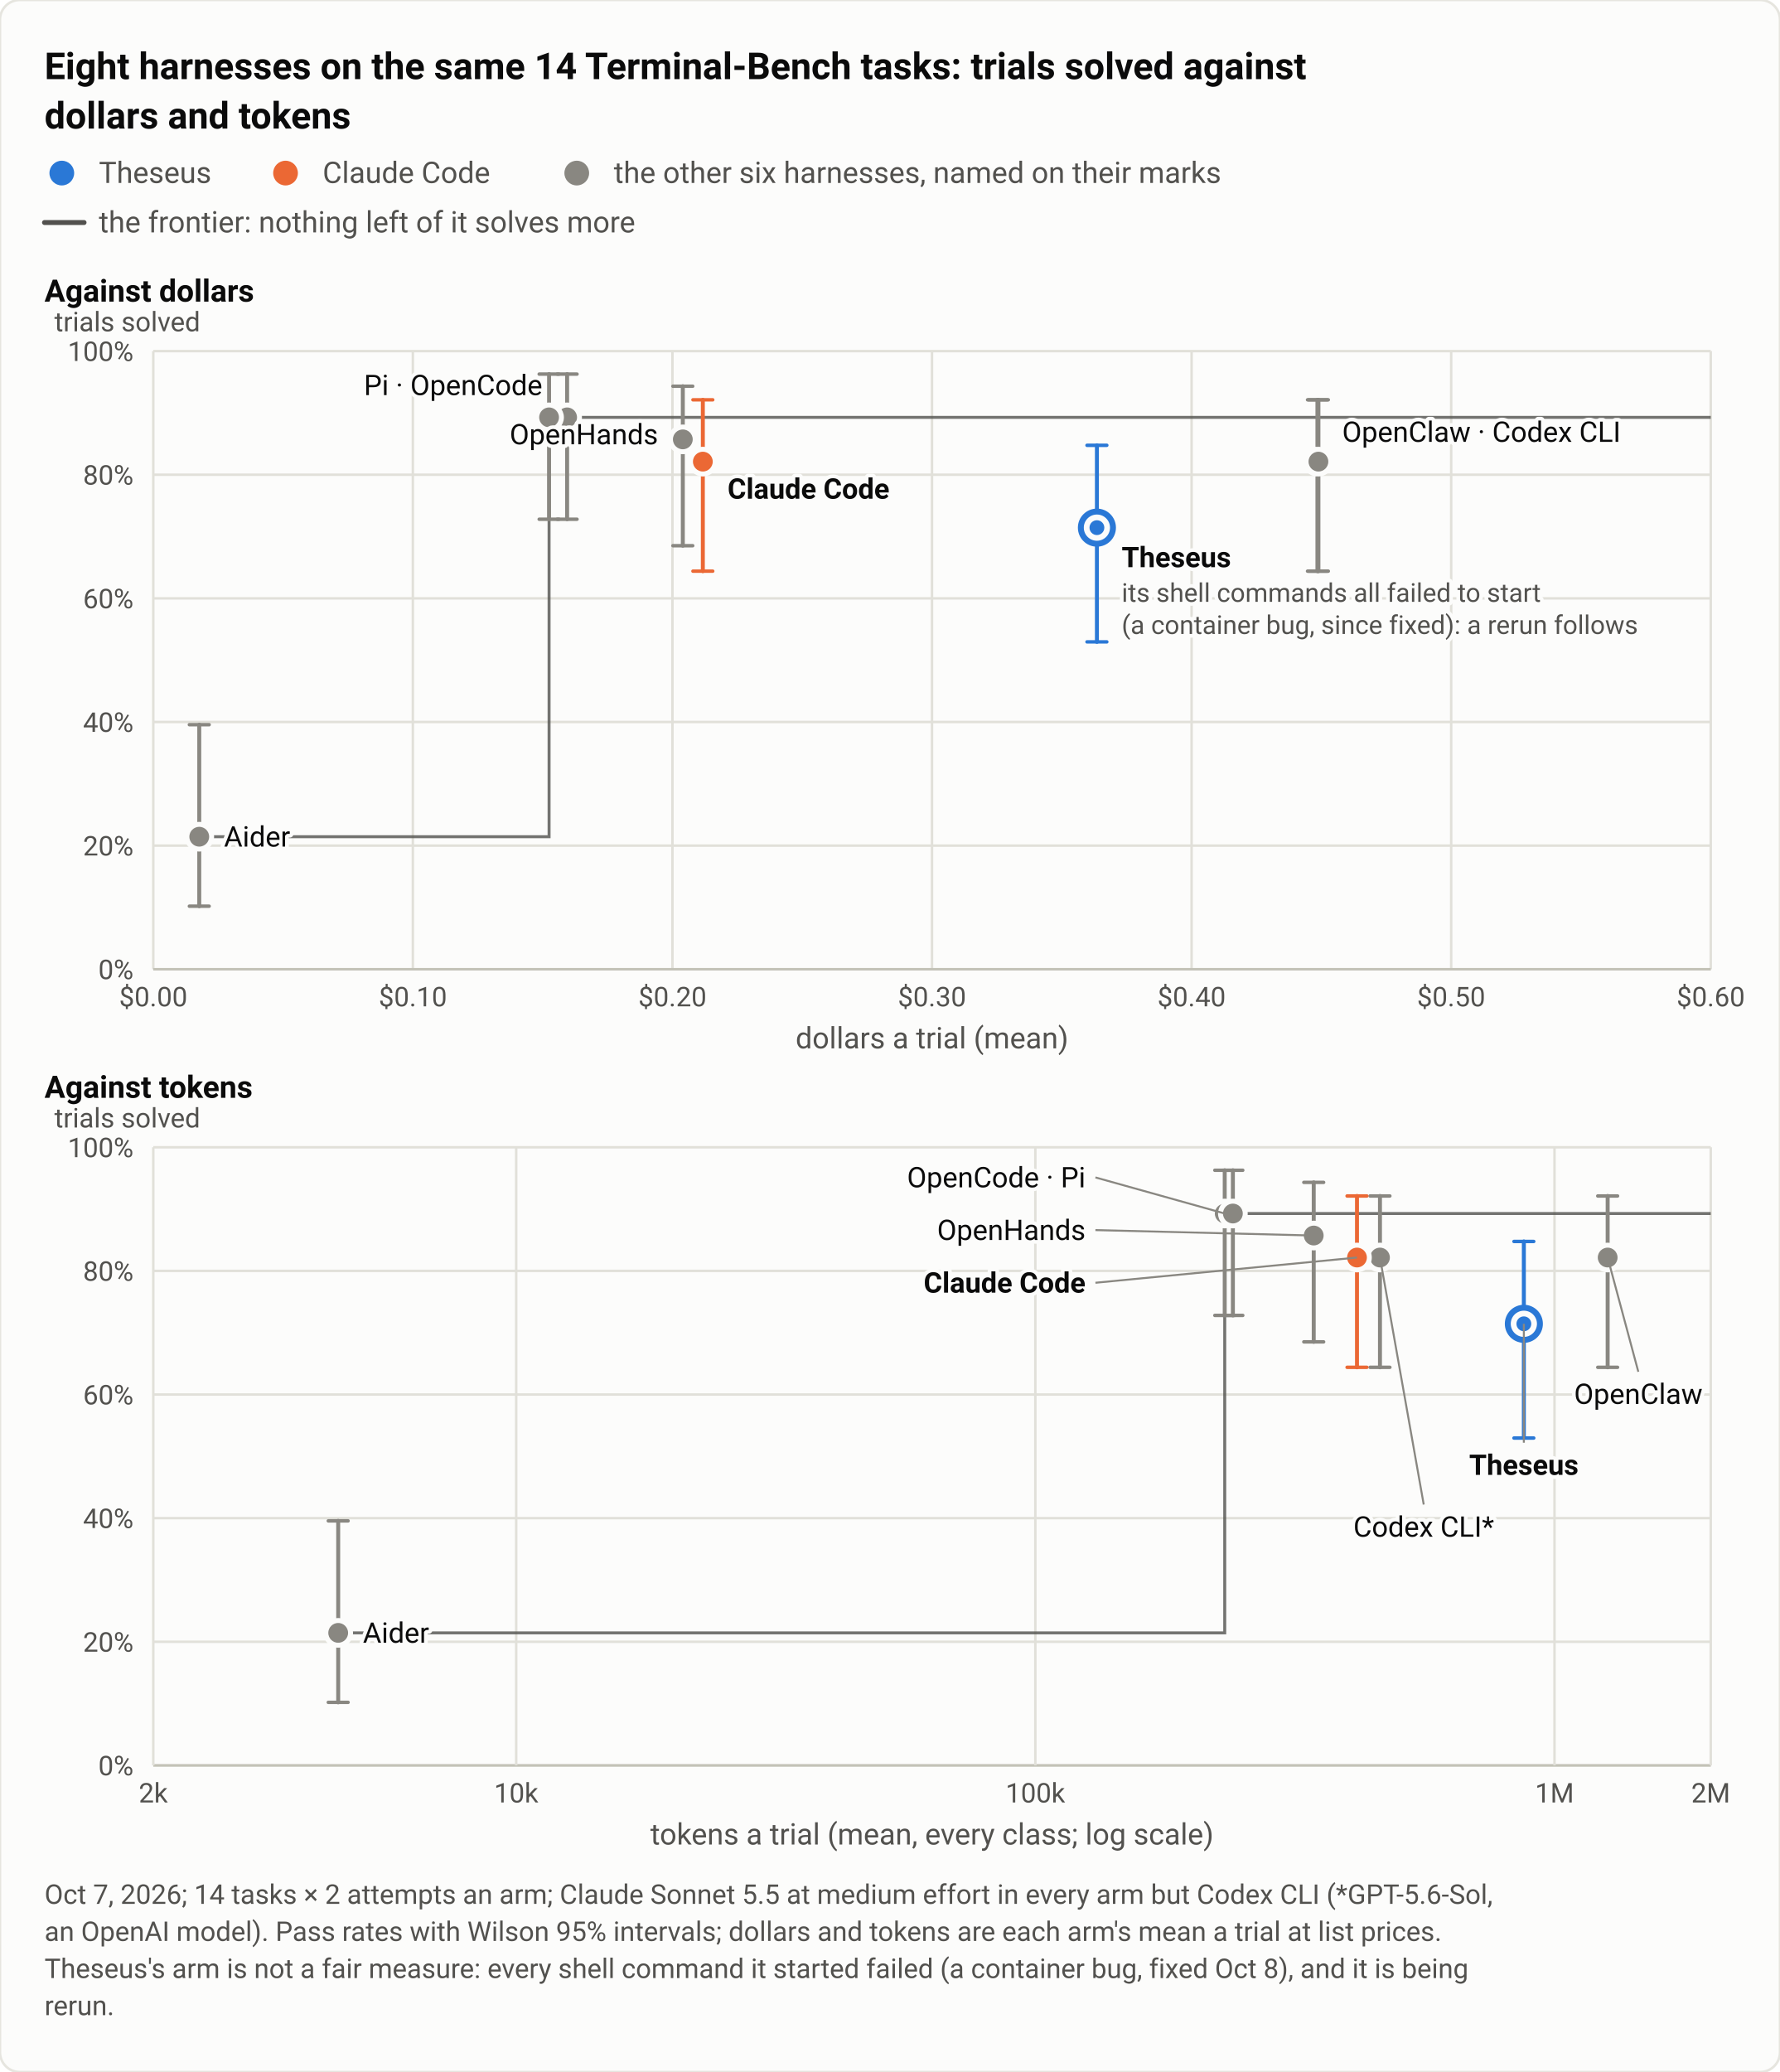
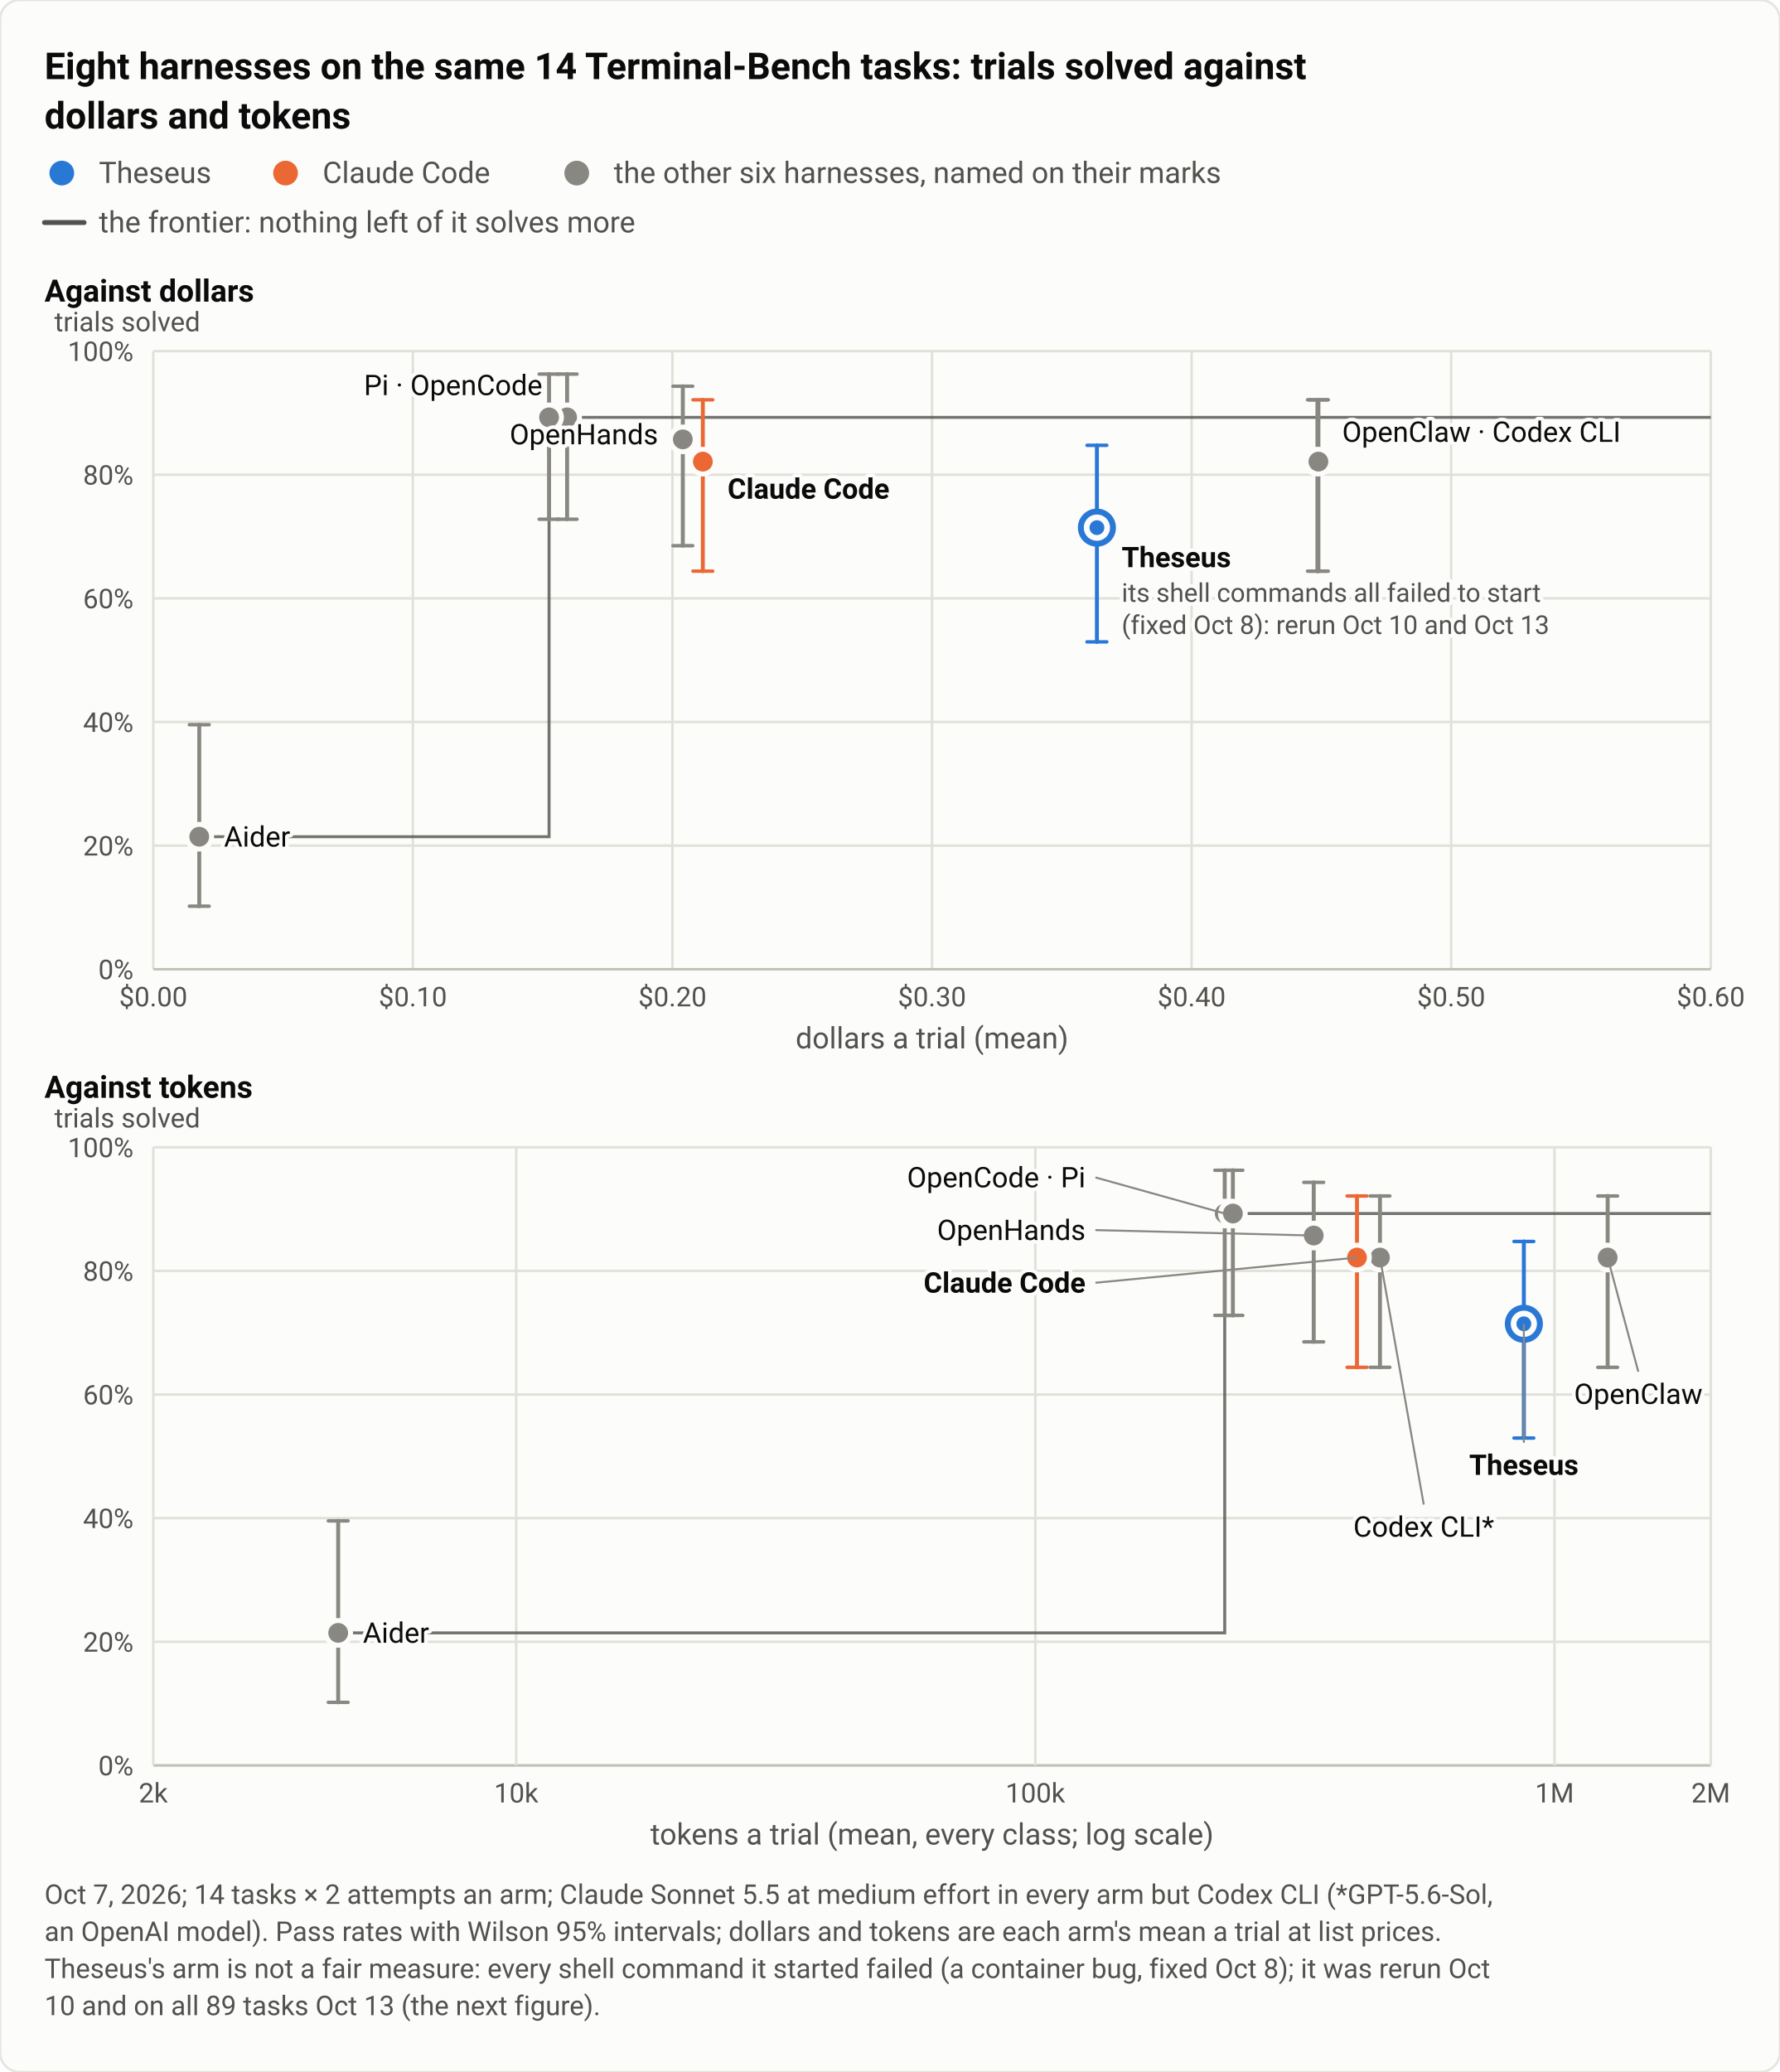
<svg xmlns="http://www.w3.org/2000/svg" width="720" height="838" viewBox="0 0 720 838" role="img" aria-labelledby="t-frontier t-frontier-d" font-family="system-ui, -apple-system, 'Segoe UI', Roboto, Helvetica, Arial, sans-serif">
  <rect width="720" height="838" rx="8" fill="#fcfcfb" stroke="#e6e5df" />
  <text x="18.0" y="32.0" font-size="15" fill="#0b0b0b" font-weight="600">Eight harnesses on the same 14 Terminal-Bench tasks: trials solved against</text>
  <text x="18.0" y="52.0" font-size="15" fill="#0b0b0b" font-weight="600">dollars and tokens</text>
  <circle cx="25.0" cy="70.0" r="5" fill="#2a78d6" />
  <text x="40.0" y="74.0" font-size="12" fill="#52514e">Theseus</text>
  <circle cx="115.5" cy="70.0" r="5" fill="#eb6834" />
  <text x="130.5" y="74.0" font-size="12" fill="#52514e">Claude Code</text>
  <circle cx="233.3" cy="70.0" r="5" fill="#898781" />
  <text x="248.3" y="74.0" font-size="12" fill="#52514e">the other six harnesses, named on their marks</text>
  <line x1="18.0" y1="90.0" x2="34.0" y2="90.0" stroke="#52514e" stroke-width="2" stroke-linecap="round" />
  <text x="40.0" y="94.0" font-size="12" fill="#52514e">the frontier: nothing left of it solves more</text>
  <text x="18.0" y="122.0" font-size="12.5" fill="#0b0b0b" font-weight="600">Against dollars</text>
  <line x1="62.0" y1="392.0" x2="692.0" y2="392.0" stroke="#e1e0d9" stroke-width="1" />
  <text x="54.0" y="396.0" font-size="11" fill="#52514e" text-anchor="end" style="font-variant-numeric: tabular-nums">0%</text>
  <line x1="62.0" y1="342.0" x2="692.0" y2="342.0" stroke="#e1e0d9" stroke-width="1" />
  <text x="54.0" y="346.0" font-size="11" fill="#52514e" text-anchor="end" style="font-variant-numeric: tabular-nums">20%</text>
  <line x1="62.0" y1="292.0" x2="692.0" y2="292.0" stroke="#e1e0d9" stroke-width="1" />
  <text x="54.0" y="296.0" font-size="11" fill="#52514e" text-anchor="end" style="font-variant-numeric: tabular-nums">40%</text>
  <line x1="62.0" y1="242.0" x2="692.0" y2="242.0" stroke="#e1e0d9" stroke-width="1" />
  <text x="54.0" y="246.0" font-size="11" fill="#52514e" text-anchor="end" style="font-variant-numeric: tabular-nums">60%</text>
  <line x1="62.0" y1="192.0" x2="692.0" y2="192.0" stroke="#e1e0d9" stroke-width="1" />
  <text x="54.0" y="196.0" font-size="11" fill="#52514e" text-anchor="end" style="font-variant-numeric: tabular-nums">80%</text>
  <line x1="62.0" y1="142.0" x2="692.0" y2="142.0" stroke="#e1e0d9" stroke-width="1" />
  <text x="54.0" y="146.0" font-size="11" fill="#52514e" text-anchor="end" style="font-variant-numeric: tabular-nums">100%</text>
  <text x="22.0" y="134.0" font-size="11" fill="#52514e">trials solved</text>
  <line x1="62.0" y1="142.0" x2="62.0" y2="392.0" stroke="#e1e0d9" stroke-width="1" />
  <line x1="167.0" y1="142.0" x2="167.0" y2="392.0" stroke="#e1e0d9" stroke-width="1" />
  <line x1="272.0" y1="142.0" x2="272.0" y2="392.0" stroke="#e1e0d9" stroke-width="1" />
  <line x1="377.0" y1="142.0" x2="377.0" y2="392.0" stroke="#e1e0d9" stroke-width="1" />
  <line x1="482.0" y1="142.0" x2="482.0" y2="392.0" stroke="#e1e0d9" stroke-width="1" />
  <line x1="587.0" y1="142.0" x2="587.0" y2="392.0" stroke="#e1e0d9" stroke-width="1" />
  <line x1="692.0" y1="142.0" x2="692.0" y2="392.0" stroke="#e1e0d9" stroke-width="1" />
  <line x1="62.0" y1="392.0" x2="692.0" y2="392.0" stroke="#c3c2b7" stroke-width="1" />
  <text x="62.0" y="407.0" font-size="11" fill="#52514e" text-anchor="middle" style="font-variant-numeric: tabular-nums">$0.00</text>
  <text x="167.0" y="407.0" font-size="11" fill="#52514e" text-anchor="middle" style="font-variant-numeric: tabular-nums">$0.10</text>
  <text x="272.0" y="407.0" font-size="11" fill="#52514e" text-anchor="middle" style="font-variant-numeric: tabular-nums">$0.20</text>
  <text x="377.0" y="407.0" font-size="11" fill="#52514e" text-anchor="middle" style="font-variant-numeric: tabular-nums">$0.30</text>
  <text x="482.0" y="407.0" font-size="11" fill="#52514e" text-anchor="middle" style="font-variant-numeric: tabular-nums">$0.40</text>
  <text x="587.0" y="407.0" font-size="11" fill="#52514e" text-anchor="middle" style="font-variant-numeric: tabular-nums">$0.50</text>
  <text x="692.0" y="407.0" font-size="11" fill="#52514e" text-anchor="middle" style="font-variant-numeric: tabular-nums">$0.60</text>
  <text x="377.0" y="424.0" font-size="12" fill="#52514e" text-anchor="middle">dollars a trial (mean)</text>
  <path d="M80.6,338.4H222.1V168.8H692.0" fill="none" stroke="#52514e" stroke-width="1.2" stroke-opacity="0.8" />
  <g>
    <line x1="229.4" y1="210.0" x2="229.4" y2="151.3" stroke="#898781" stroke-width="1.6" stroke-linecap="round" />
    <line x1="225.4" y1="210.0" x2="233.4" y2="210.0" stroke="#898781" stroke-width="1.4" stroke-linecap="round" />
    <line x1="225.4" y1="151.3" x2="233.4" y2="151.3" stroke="#898781" stroke-width="1.4" stroke-linecap="round" />
    <circle cx="229.4" cy="168.8" r="12" fill="transparent" />
    <circle cx="229.4" cy="168.8" r="5" fill="#898781" stroke="#fcfcfb" stroke-width="2" />
  </g>
  <g>
    <line x1="276.2" y1="220.7" x2="276.2" y2="156.2" stroke="#898781" stroke-width="1.6" stroke-linecap="round" />
    <line x1="272.2" y1="220.7" x2="280.2" y2="220.7" stroke="#898781" stroke-width="1.4" stroke-linecap="round" />
    <line x1="272.2" y1="156.2" x2="280.2" y2="156.2" stroke="#898781" stroke-width="1.4" stroke-linecap="round" />
    <circle cx="276.2" cy="177.7" r="12" fill="transparent" />
    <circle cx="276.2" cy="177.7" r="5" fill="#898781" stroke="#fcfcfb" stroke-width="2" />
  </g>
  <g>
    <line x1="532.9" y1="231.0" x2="532.9" y2="161.7" stroke="#898781" stroke-width="1.6" stroke-linecap="round" />
    <line x1="528.9" y1="231.0" x2="536.9" y2="231.0" stroke="#898781" stroke-width="1.4" stroke-linecap="round" />
    <line x1="528.9" y1="161.7" x2="536.9" y2="161.7" stroke="#898781" stroke-width="1.4" stroke-linecap="round" />
    <circle cx="532.9" cy="186.7" r="12" fill="transparent" />
    <circle cx="532.9" cy="186.7" r="5" fill="#898781" stroke="#fcfcfb" stroke-width="2" />
  </g>
  <g>
    <line x1="533.3" y1="231.0" x2="533.3" y2="161.7" stroke="#898781" stroke-width="1.6" stroke-linecap="round" />
    <line x1="529.3" y1="231.0" x2="537.3" y2="231.0" stroke="#898781" stroke-width="1.4" stroke-linecap="round" />
    <line x1="529.3" y1="161.7" x2="537.3" y2="161.7" stroke="#898781" stroke-width="1.4" stroke-linecap="round" />
    <circle cx="533.3" cy="186.7" r="12" fill="transparent" />
    <circle cx="533.3" cy="186.7" r="5" fill="#898781" stroke="#fcfcfb" stroke-width="2" />
  </g>
  <g>
    <line x1="80.6" y1="366.5" x2="80.6" y2="293.1" stroke="#898781" stroke-width="1.6" stroke-linecap="round" />
    <line x1="76.6" y1="366.5" x2="84.6" y2="366.5" stroke="#898781" stroke-width="1.4" stroke-linecap="round" />
    <line x1="76.6" y1="293.1" x2="84.6" y2="293.1" stroke="#898781" stroke-width="1.4" stroke-linecap="round" />
    <circle cx="80.6" cy="338.4" r="12" fill="transparent" />
    <circle cx="80.6" cy="338.4" r="5" fill="#898781" stroke="#fcfcfb" stroke-width="2" />
  </g>
  <g>
    <line x1="222.1" y1="210.0" x2="222.1" y2="151.3" stroke="#898781" stroke-width="1.6" stroke-linecap="round" />
    <line x1="218.1" y1="210.0" x2="226.1" y2="210.0" stroke="#898781" stroke-width="1.4" stroke-linecap="round" />
    <line x1="218.1" y1="151.3" x2="226.1" y2="151.3" stroke="#898781" stroke-width="1.4" stroke-linecap="round" />
    <circle cx="222.1" cy="168.8" r="12" fill="transparent" />
    <circle cx="222.1" cy="168.8" r="5" fill="#898781" stroke="#fcfcfb" stroke-width="2" />
  </g>
  <g>
    <line x1="284.3" y1="231.0" x2="284.3" y2="161.7" stroke="#eb6834" stroke-width="1.6" stroke-linecap="round" />
    <line x1="280.3" y1="231.0" x2="288.3" y2="231.0" stroke="#eb6834" stroke-width="1.4" stroke-linecap="round" />
    <line x1="280.3" y1="161.7" x2="288.3" y2="161.7" stroke="#eb6834" stroke-width="1.4" stroke-linecap="round" />
    <circle cx="284.3" cy="186.7" r="12" fill="transparent" />
    <circle cx="284.3" cy="186.7" r="5" fill="#eb6834" stroke="#fcfcfb" stroke-width="2" />
  </g>
  <g>
    <line x1="443.7" y1="259.6" x2="443.7" y2="180.1" stroke="#2a78d6" stroke-width="1.6" stroke-linecap="round" />
    <line x1="439.7" y1="259.6" x2="447.7" y2="259.6" stroke="#2a78d6" stroke-width="1.4" stroke-linecap="round" />
    <line x1="439.7" y1="180.1" x2="447.7" y2="180.1" stroke="#2a78d6" stroke-width="1.4" stroke-linecap="round" />
    <circle cx="443.7" cy="213.4" r="12" fill="transparent" />
    <circle cx="443.7" cy="213.4" r="6.5" fill="#fcfcfb" stroke="#2a78d6" stroke-width="2.4" />
    <circle cx="443.7" cy="213.4" r="3" fill="#2a78d6" />
  </g>
  <text x="453.7" y="229.4" font-size="11.5" fill="#0b0b0b" stroke="#fcfcfb" stroke-width="3" stroke-linejoin="round" paint-order="stroke" font-weight="600">Theseus</text>
  <text x="294.3" y="201.7" font-size="11.5" fill="#0b0b0b" stroke="#fcfcfb" stroke-width="3" stroke-linejoin="round" paint-order="stroke" font-weight="600">Claude Code</text>
  <text x="219.4" y="159.8" font-size="11.5" fill="#0b0b0b" stroke="#fcfcfb" stroke-width="3" stroke-linejoin="round" paint-order="stroke" text-anchor="end">Pi · OpenCode</text>
  <text x="266.2" y="179.7" font-size="11.5" fill="#0b0b0b" stroke="#fcfcfb" stroke-width="3" stroke-linejoin="round" paint-order="stroke" text-anchor="end">OpenHands</text>
  <text x="542.9" y="178.7" font-size="11.5" fill="#0b0b0b" stroke="#fcfcfb" stroke-width="3" stroke-linejoin="round" paint-order="stroke">OpenClaw · Codex CLI</text>
  <text x="90.6" y="342.4" font-size="11.5" fill="#0b0b0b" stroke="#fcfcfb" stroke-width="3" stroke-linejoin="round" paint-order="stroke">Aider</text>
  <text x="453.7" y="243.4" font-size="10.5" fill="#52514e" stroke="#fcfcfb" stroke-width="3" stroke-linejoin="round" paint-order="stroke">its shell commands all failed to start</text>
-   <text x="453.7" y="256.4" font-size="10.5" fill="#52514e" stroke="#fcfcfb" stroke-width="3" stroke-linejoin="round" paint-order="stroke">(a container bug, since fixed): a rerun follows</text>
+   <text x="453.7" y="256.4" font-size="10.5" fill="#52514e" stroke="#fcfcfb" stroke-width="3" stroke-linejoin="round" paint-order="stroke">(fixed Oct 8): rerun Oct 10 and Oct 13</text>
  <text x="18.0" y="444.0" font-size="12.5" fill="#0b0b0b" font-weight="600">Against tokens</text>
  <line x1="62.0" y1="714.0" x2="692.0" y2="714.0" stroke="#e1e0d9" stroke-width="1" />
  <text x="54.0" y="718.0" font-size="11" fill="#52514e" text-anchor="end" style="font-variant-numeric: tabular-nums">0%</text>
  <line x1="62.0" y1="664.0" x2="692.0" y2="664.0" stroke="#e1e0d9" stroke-width="1" />
  <text x="54.0" y="668.0" font-size="11" fill="#52514e" text-anchor="end" style="font-variant-numeric: tabular-nums">20%</text>
  <line x1="62.0" y1="614.0" x2="692.0" y2="614.0" stroke="#e1e0d9" stroke-width="1" />
  <text x="54.0" y="618.0" font-size="11" fill="#52514e" text-anchor="end" style="font-variant-numeric: tabular-nums">40%</text>
  <line x1="62.0" y1="564.0" x2="692.0" y2="564.0" stroke="#e1e0d9" stroke-width="1" />
  <text x="54.0" y="568.0" font-size="11" fill="#52514e" text-anchor="end" style="font-variant-numeric: tabular-nums">60%</text>
  <line x1="62.0" y1="514.0" x2="692.0" y2="514.0" stroke="#e1e0d9" stroke-width="1" />
  <text x="54.0" y="518.0" font-size="11" fill="#52514e" text-anchor="end" style="font-variant-numeric: tabular-nums">80%</text>
  <line x1="62.0" y1="464.0" x2="692.0" y2="464.0" stroke="#e1e0d9" stroke-width="1" />
  <text x="54.0" y="468.0" font-size="11" fill="#52514e" text-anchor="end" style="font-variant-numeric: tabular-nums">100%</text>
  <text x="22.0" y="456.0" font-size="11" fill="#52514e">trials solved</text>
  <line x1="62.0" y1="714.0" x2="692.0" y2="714.0" stroke="#c3c2b7" stroke-width="1" />
  <line x1="62.0" y1="464.0" x2="62.0" y2="714.0" stroke="#e1e0d9" stroke-width="1" />
  <text x="62.0" y="729.0" font-size="11" fill="#52514e" text-anchor="middle" style="font-variant-numeric: tabular-nums">2k</text>
  <line x1="208.8" y1="464.0" x2="208.8" y2="714.0" stroke="#e1e0d9" stroke-width="1" />
  <text x="208.8" y="729.0" font-size="11" fill="#52514e" text-anchor="middle" style="font-variant-numeric: tabular-nums">10k</text>
  <line x1="418.8" y1="464.0" x2="418.8" y2="714.0" stroke="#e1e0d9" stroke-width="1" />
  <text x="418.8" y="729.0" font-size="11" fill="#52514e" text-anchor="middle" style="font-variant-numeric: tabular-nums">100k</text>
  <line x1="628.8" y1="464.0" x2="628.8" y2="714.0" stroke="#e1e0d9" stroke-width="1" />
  <text x="628.8" y="729.0" font-size="11" fill="#52514e" text-anchor="middle" style="font-variant-numeric: tabular-nums">1M</text>
  <line x1="692.0" y1="464.0" x2="692.0" y2="714.0" stroke="#e1e0d9" stroke-width="1" />
  <text x="692.0" y="729.0" font-size="11" fill="#52514e" text-anchor="middle" style="font-variant-numeric: tabular-nums">2M</text>
  <text x="377.0" y="746.0" font-size="12" fill="#52514e" text-anchor="middle">tokens a trial (mean, every class; log scale)</text>
  <path d="M136.8,660.4H495.4V490.8H692.0" fill="none" stroke="#52514e" stroke-width="1.2" stroke-opacity="0.8" />
  <g>
    <line x1="495.4" y1="532.0" x2="495.4" y2="473.3" stroke="#898781" stroke-width="1.6" stroke-linecap="round" />
    <line x1="491.4" y1="532.0" x2="499.4" y2="532.0" stroke="#898781" stroke-width="1.4" stroke-linecap="round" />
    <line x1="491.4" y1="473.3" x2="499.4" y2="473.3" stroke="#898781" stroke-width="1.4" stroke-linecap="round" />
    <circle cx="495.4" cy="490.8" r="12" fill="transparent" />
    <circle cx="495.4" cy="490.8" r="5" fill="#898781" stroke="#fcfcfb" stroke-width="2" />
  </g>
  <g>
    <line x1="531.4" y1="542.7" x2="531.4" y2="478.2" stroke="#898781" stroke-width="1.6" stroke-linecap="round" />
    <line x1="527.4" y1="542.7" x2="535.4" y2="542.7" stroke="#898781" stroke-width="1.4" stroke-linecap="round" />
    <line x1="527.4" y1="478.2" x2="535.4" y2="478.2" stroke="#898781" stroke-width="1.4" stroke-linecap="round" />
    <circle cx="531.4" cy="499.7" r="12" fill="transparent" />
    <circle cx="531.4" cy="499.7" r="5" fill="#898781" stroke="#fcfcfb" stroke-width="2" />
  </g>
  <g>
    <line x1="650.3" y1="553.0" x2="650.3" y2="483.7" stroke="#898781" stroke-width="1.6" stroke-linecap="round" />
    <line x1="646.3" y1="553.0" x2="654.3" y2="553.0" stroke="#898781" stroke-width="1.4" stroke-linecap="round" />
    <line x1="646.3" y1="483.7" x2="654.3" y2="483.7" stroke="#898781" stroke-width="1.4" stroke-linecap="round" />
    <circle cx="650.3" cy="508.6" r="12" fill="transparent" />
    <circle cx="650.3" cy="508.6" r="5" fill="#898781" stroke="#fcfcfb" stroke-width="2" />
  </g>
  <g>
    <line x1="558.2" y1="553.0" x2="558.2" y2="483.7" stroke="#898781" stroke-width="1.6" stroke-linecap="round" />
    <line x1="554.2" y1="553.0" x2="562.2" y2="553.0" stroke="#898781" stroke-width="1.4" stroke-linecap="round" />
    <line x1="554.2" y1="483.7" x2="562.2" y2="483.7" stroke="#898781" stroke-width="1.4" stroke-linecap="round" />
    <circle cx="558.2" cy="508.6" r="12" fill="transparent" />
    <circle cx="558.2" cy="508.6" r="5" fill="#898781" stroke="#fcfcfb" stroke-width="2" />
  </g>
  <g>
    <line x1="136.8" y1="688.5" x2="136.8" y2="615.1" stroke="#898781" stroke-width="1.6" stroke-linecap="round" />
    <line x1="132.8" y1="688.5" x2="140.8" y2="688.5" stroke="#898781" stroke-width="1.4" stroke-linecap="round" />
    <line x1="132.8" y1="615.1" x2="140.8" y2="615.1" stroke="#898781" stroke-width="1.4" stroke-linecap="round" />
    <circle cx="136.8" cy="660.4" r="12" fill="transparent" />
    <circle cx="136.8" cy="660.4" r="5" fill="#898781" stroke="#fcfcfb" stroke-width="2" />
  </g>
  <g>
    <line x1="498.7" y1="532.0" x2="498.7" y2="473.3" stroke="#898781" stroke-width="1.6" stroke-linecap="round" />
    <line x1="494.7" y1="532.0" x2="502.7" y2="532.0" stroke="#898781" stroke-width="1.4" stroke-linecap="round" />
    <line x1="494.7" y1="473.3" x2="502.7" y2="473.3" stroke="#898781" stroke-width="1.4" stroke-linecap="round" />
    <circle cx="498.7" cy="490.8" r="12" fill="transparent" />
    <circle cx="498.7" cy="490.8" r="5" fill="#898781" stroke="#fcfcfb" stroke-width="2" />
  </g>
  <g>
    <line x1="548.9" y1="553.0" x2="548.9" y2="483.7" stroke="#eb6834" stroke-width="1.6" stroke-linecap="round" />
    <line x1="544.9" y1="553.0" x2="552.9" y2="553.0" stroke="#eb6834" stroke-width="1.4" stroke-linecap="round" />
    <line x1="544.9" y1="483.7" x2="552.9" y2="483.7" stroke="#eb6834" stroke-width="1.4" stroke-linecap="round" />
    <circle cx="548.9" cy="508.6" r="12" fill="transparent" />
    <circle cx="548.9" cy="508.6" r="5" fill="#eb6834" stroke="#fcfcfb" stroke-width="2" />
  </g>
  <g>
    <line x1="616.4" y1="581.6" x2="616.4" y2="502.1" stroke="#2a78d6" stroke-width="1.6" stroke-linecap="round" />
    <line x1="612.4" y1="581.6" x2="620.4" y2="581.6" stroke="#2a78d6" stroke-width="1.4" stroke-linecap="round" />
    <line x1="612.4" y1="502.1" x2="620.4" y2="502.1" stroke="#2a78d6" stroke-width="1.4" stroke-linecap="round" />
    <circle cx="616.4" cy="535.4" r="12" fill="transparent" />
    <circle cx="616.4" cy="535.4" r="6.5" fill="#fcfcfb" stroke="#2a78d6" stroke-width="2.4" />
    <circle cx="616.4" cy="535.4" r="3" fill="#2a78d6" />
  </g>
  <line x1="616.4" y1="583.5" x2="616.4" y2="535.4" stroke="#898781" stroke-width="0.8" />
  <text x="616.4" y="596.5" font-size="11.5" fill="#0b0b0b" stroke="#fcfcfb" stroke-width="3" stroke-linejoin="round" paint-order="stroke" text-anchor="middle" font-weight="600">Theseus</text>
  <line x1="443.1" y1="518.8" x2="548.9" y2="508.6" stroke="#898781" stroke-width="0.8" />
  <text x="439.1" y="522.8" font-size="11.5" fill="#0b0b0b" stroke="#fcfcfb" stroke-width="3" stroke-linejoin="round" paint-order="stroke" text-anchor="end" font-weight="600">Claude Code</text>
  <line x1="443.1" y1="476.2" x2="495.4" y2="490.8" stroke="#898781" stroke-width="0.8" />
  <text x="439.1" y="480.2" font-size="11.5" fill="#0b0b0b" stroke="#fcfcfb" stroke-width="3" stroke-linejoin="round" paint-order="stroke" text-anchor="end">OpenCode · Pi</text>
  <line x1="443.1" y1="497.5" x2="531.4" y2="499.7" stroke="#898781" stroke-width="0.8" />
  <text x="439.1" y="501.5" font-size="11.5" fill="#0b0b0b" stroke="#fcfcfb" stroke-width="3" stroke-linejoin="round" paint-order="stroke" text-anchor="end">OpenHands</text>
  <line x1="662.7" y1="554.8" x2="650.3" y2="508.6" stroke="#898781" stroke-width="0.8" />
  <text x="662.7" y="567.8" font-size="11.5" fill="#0b0b0b" stroke="#fcfcfb" stroke-width="3" stroke-linejoin="round" paint-order="stroke" text-anchor="middle">OpenClaw</text>
  <line x1="575.9" y1="608.5" x2="558.2" y2="508.6" stroke="#898781" stroke-width="0.8" />
  <text x="575.9" y="621.5" font-size="11.5" fill="#0b0b0b" stroke="#fcfcfb" stroke-width="3" stroke-linejoin="round" paint-order="stroke" text-anchor="middle">Codex CLI*</text>
  <text x="146.8" y="664.4" font-size="11.5" fill="#0b0b0b" stroke="#fcfcfb" stroke-width="3" stroke-linejoin="round" paint-order="stroke">Aider</text>
  <text x="18.0" y="770.0" font-size="11" fill="#52514e">Oct 7, 2026; 14 tasks × 2 attempts an arm; Claude Sonnet 5.5 at medium effort in every arm but Codex CLI (*GPT-5.6-Sol,</text>
  <text x="18.0" y="785.0" font-size="11" fill="#52514e">an OpenAI model). Pass rates with Wilson 95% intervals; dollars and tokens are each arm's mean a trial at list prices.</text>
-   <text x="18.0" y="800.0" font-size="11" fill="#52514e">Theseus's arm is not a fair measure: every shell command it started failed (a container bug, fixed Oct 8), and it is being</text>
-   <text x="18.0" y="815.0" font-size="11" fill="#52514e">rerun.</text>
+   <text x="18.0" y="800.0" font-size="11" fill="#52514e">Theseus's arm is not a fair measure: every shell command it started failed (a container bug, fixed Oct 8); it was rerun Oct</text>
+   <text x="18.0" y="815.0" font-size="11" fill="#52514e">10 and on all 89 tasks Oct 13 (the next figure).</text>
</svg>
